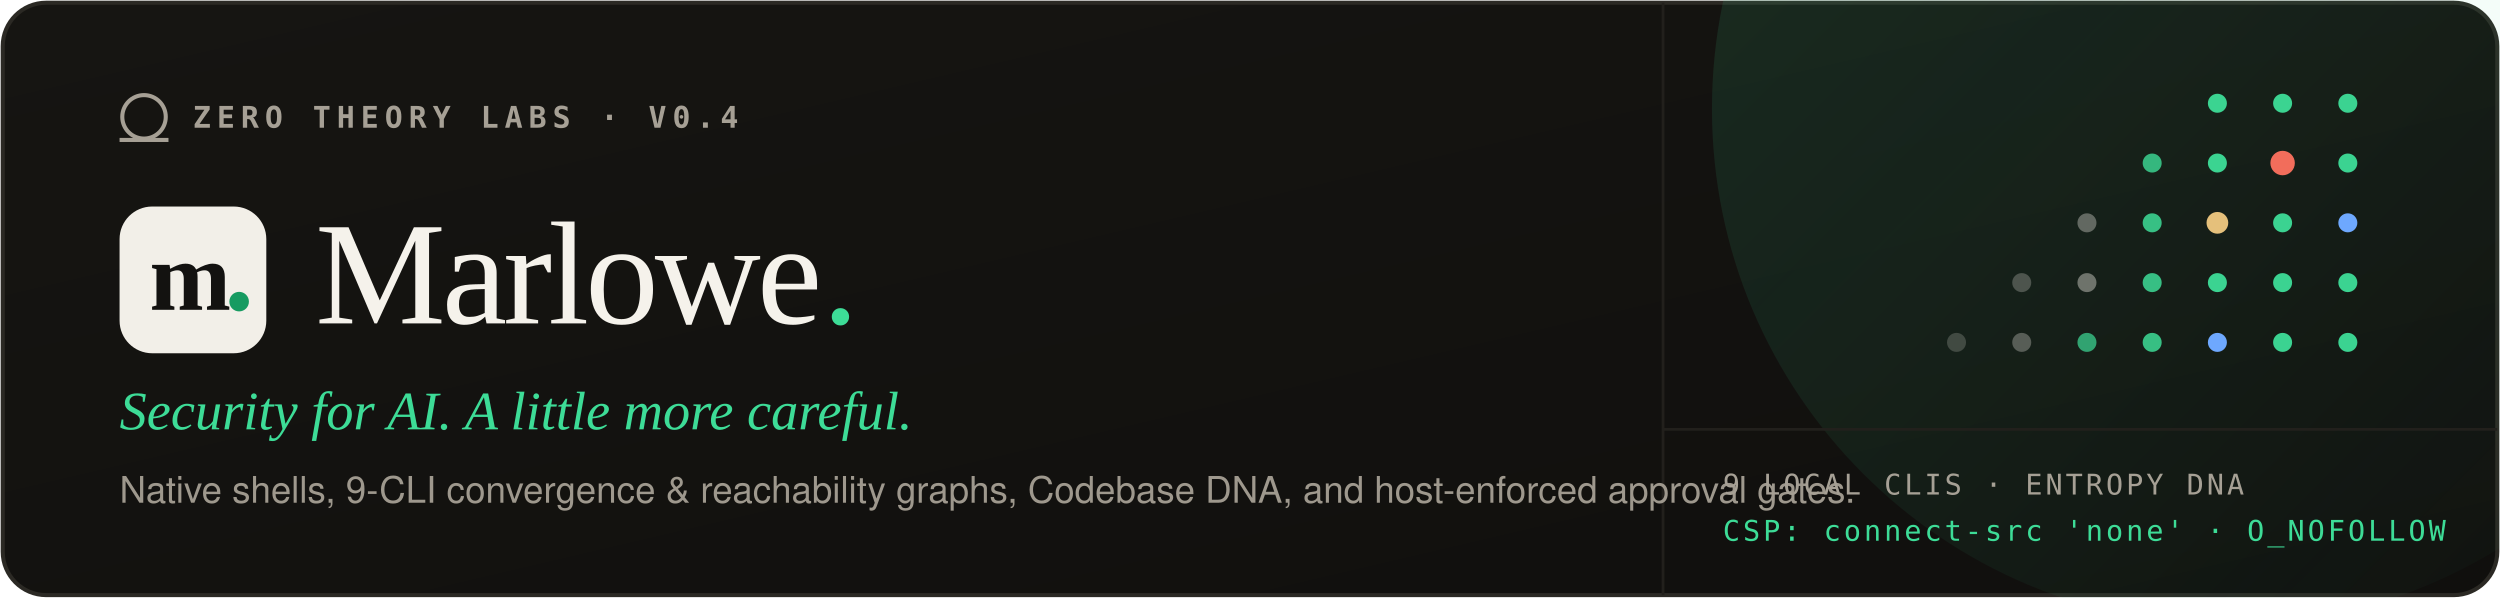
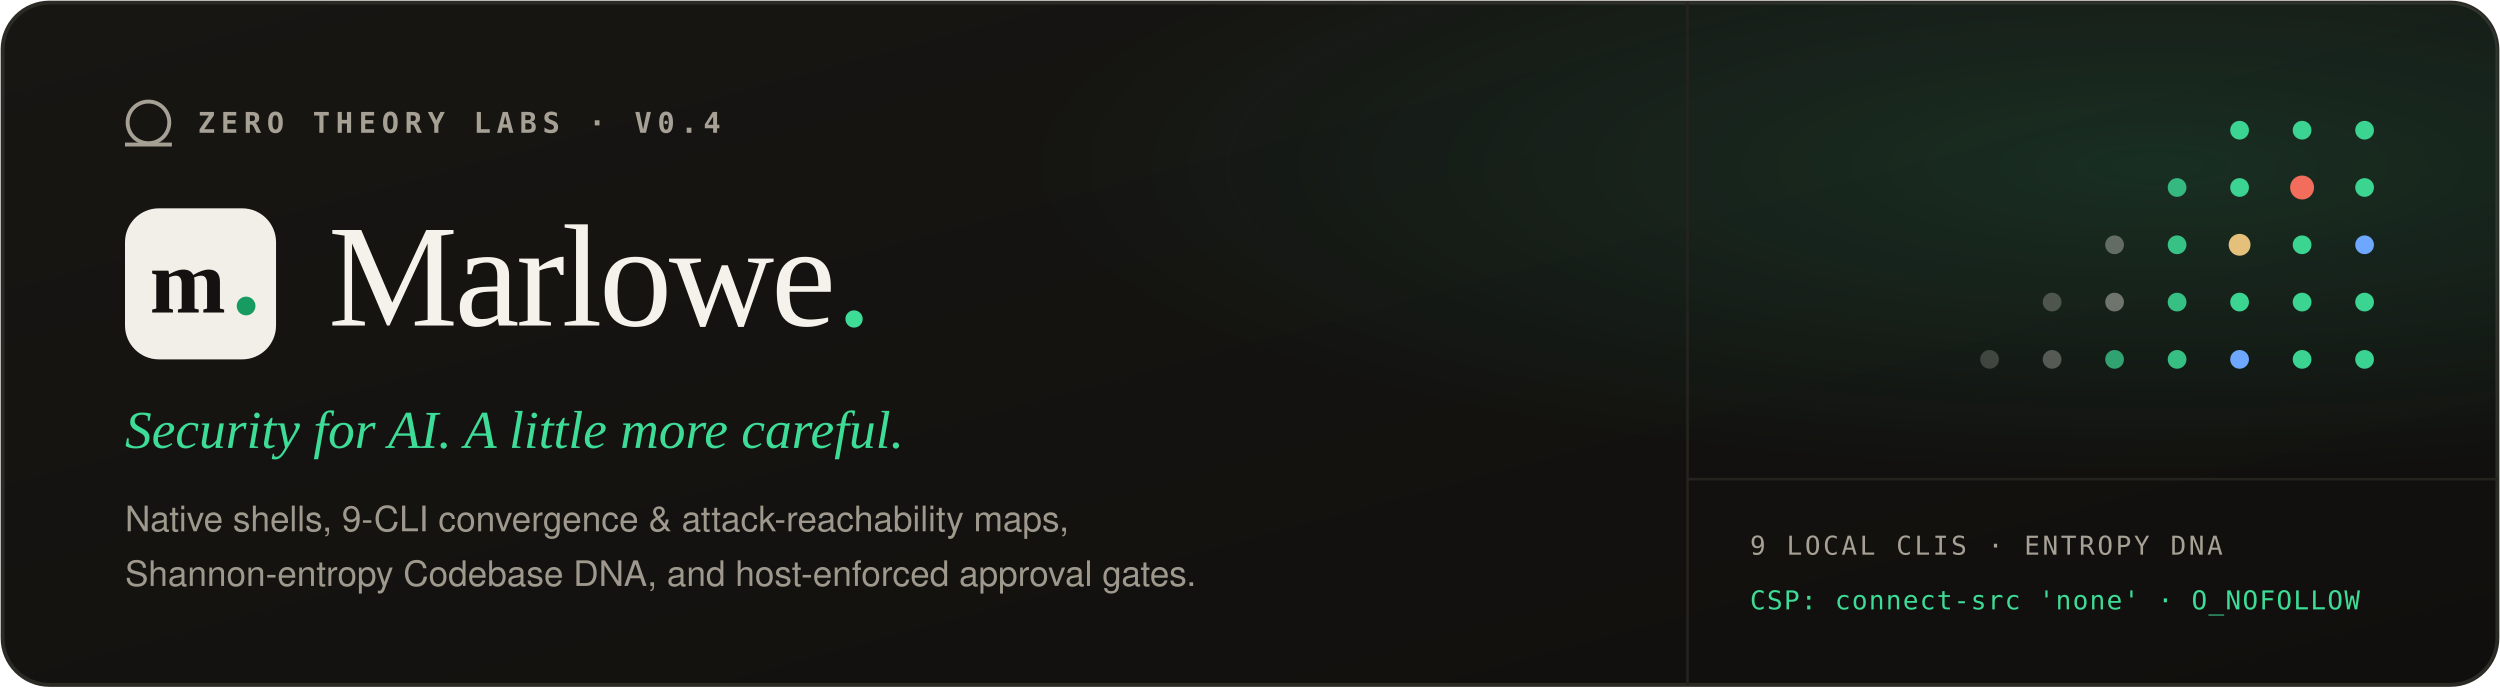
- <svg xmlns="http://www.w3.org/2000/svg" viewBox="0 0 920 220" width="920" height="220" role="img" aria-label="Marlowe. — Security for AI. By Zero Theory Labs.">
+ <svg xmlns="http://www.w3.org/2000/svg" viewBox="0 0 960 264" width="960" height="264" role="img" aria-label="Marlowe. — Security for AI. By Zero Theory Labs.">
  <defs>
    <linearGradient id="bg" x1="0" y1="0" x2="1" y2="1">
-       <stop offset="0%" stop-color="#161512" />
+       <stop offset="0%" stop-color="#171613" />
      <stop offset="100%" stop-color="#100f0d" />
    </linearGradient>
-     <linearGradient id="mintGlow" x1="0" y1="0" x2="1" y2="1">
+     <radialGradient id="mintGlow" cx="0.86" cy="0.24" r="0.45">
      <stop offset="0%" stop-color="#3ddc97" stop-opacity="0.14" />
      <stop offset="100%" stop-color="#3ddc97" stop-opacity="0" />
-     </linearGradient>
+     </radialGradient>
+     <clipPath id="leftCol">
+       <rect x="0" y="0" width="628" height="264" />
+     </clipPath>
  </defs>
-   <rect x="1" y="1" width="918" height="218" rx="16" fill="url(#bg)" stroke="#2b2924" stroke-width="1.5" />
-   <circle cx="820" cy="40" r="190" fill="url(#mintGlow)" />
-   <line x1="612" y1="1" x2="612" y2="219" stroke="#22201c" stroke-width="1" />
-   <line x1="612" y1="158" x2="919" y2="158" stroke="#22201c" stroke-width="1" />
-   <g transform="translate(44, 34)">
-     <circle cx="9" cy="9" r="8" fill="none" stroke="#a6a095" stroke-width="1.5" />
-     <line x1="0" y1="17.5" x2="18" y2="17.5" stroke="#a6a095" stroke-width="1.5" />
-     <text x="27" y="13" fill="#a6a095" font-family="ui-monospace, SFMono-Regular, Menlo, Monaco, Consolas, monospace" font-size="11" font-weight="600" letter-spacing="2.2">ZERO THEORY LABS  ·  V0.4</text>
+   <rect x="1" y="1" width="958" height="262" rx="18" fill="url(#bg)" stroke="#2c2a25" stroke-width="1.5" />
+   <rect x="1" y="1" width="958" height="262" rx="18" fill="url(#mintGlow)" />
+   <line x1="648" y1="1" x2="648" y2="263" stroke="#25231e" stroke-width="1" />
+   <line x1="648" y1="184" x2="959" y2="184" stroke="#25231e" stroke-width="1" />
+   <g clip-path="url(#leftCol)">
+     <g transform="translate(48, 38)">
+       <circle cx="9" cy="9" r="8" fill="none" stroke="#a6a095" stroke-width="1.5" />
+       <line x1="0" y1="17.5" x2="18" y2="17.5" stroke="#a6a095" stroke-width="1.5" />
+       <text x="28" y="13" fill="#a6a095" font-family="ui-monospace, SFMono-Regular, Menlo, Monaco, Consolas, monospace" font-size="11" font-weight="600" letter-spacing="2.2">ZERO THEORY LABS  ·  V0.4</text>
+     </g>
+     <g transform="translate(48, 78)">
+       <rect x="0" y="2" width="58" height="58" rx="13" fill="#f2efe8" />
+       <text x="9.5" y="42" fill="#131210" font-family="Georgia, 'Newsreader', 'Times New Roman', serif" font-size="35" font-weight="600">m</text>
+       <circle cx="46.5" cy="39.5" r="3.6" fill="#179b61" />
+       <text x="78" y="47" fill="#f5f2eb" font-family="Georgia, 'Newsreader', 'Times New Roman', serif" font-size="56" font-weight="500" letter-spacing="-1.2">Marlowe<tspan fill="#3ddc97">.</tspan>
+       </text>
+     </g>
+     <text x="48" y="172" fill="#3ddc97" font-family="Georgia, 'Newsreader', 'Times New Roman', serif" font-size="20.5" font-style="italic">Security for AI. A little more careful.</text>
+     <text x="48" y="204" fill="#9e988d" font-family="-apple-system, BlinkMacSystemFont, 'Segoe UI', Helvetica, Arial, sans-serif" font-size="13.5">Native shells, 9-CLI convergence &amp; attack-reachability maps,</text>
+     <text x="48" y="225" fill="#9e988d" font-family="-apple-system, BlinkMacSystemFont, 'Segoe UI', Helvetica, Arial, sans-serif" font-size="13.5">Shannon-entropy Codebase DNA, and host-enforced approval gates.</text>
  </g>
-   <g transform="translate(44, 72)">
-     <rect x="0" y="4" width="54" height="54" rx="12" fill="#f2efe8" />
-     <text x="11" y="42" fill="#131210" font-family="Georgia, 'Newsreader', 'Times New Roman', serif" font-size="36" font-weight="600" letter-spacing="-1">m</text>
-     <circle cx="44" cy="39" r="3.6" fill="#179b61" />
-     <text x="72" y="47" fill="#f5f2eb" font-family="Georgia, 'Newsreader', 'Times New Roman', serif" font-size="54" font-weight="500" letter-spacing="-1.4">Marlowe<tspan fill="#3ddc97">.</tspan>
-     </text>
+   <g transform="translate(692, 42)">
+     <circle cx="168" cy="8" r="3.6" fill="#3ddc97" opacity="0.95" />
+     <circle cx="192" cy="8" r="3.6" fill="#3ddc97" opacity="0.95" />
+     <circle cx="216" cy="8" r="3.6" fill="#3ddc97" opacity="0.95" />
+     <circle cx="144" cy="30" r="3.6" fill="#3ddc97" opacity="0.8" />
+     <circle cx="168" cy="30" r="3.6" fill="#3ddc97" opacity="0.95" />
+     <circle cx="192" cy="30" r="4.6" fill="#f26d5b" />
+     <circle cx="216" cy="30" r="3.6" fill="#3ddc97" opacity="0.95" />
+     <circle cx="120" cy="52" r="3.6" fill="#f2efe8" opacity="0.35" />
+     <circle cx="144" cy="52" r="3.6" fill="#3ddc97" opacity="0.85" />
+     <circle cx="168" cy="52" r="4.2" fill="#e5c07b" />
+     <circle cx="192" cy="52" r="3.6" fill="#3ddc97" opacity="0.95" />
+     <circle cx="216" cy="52" r="3.6" fill="#6ea8fe" />
+     <circle cx="96" cy="74" r="3.6" fill="#f2efe8" opacity="0.25" />
+     <circle cx="120" cy="74" r="3.6" fill="#f2efe8" opacity="0.4" />
+     <circle cx="144" cy="74" r="3.6" fill="#3ddc97" opacity="0.85" />
+     <circle cx="168" cy="74" r="3.6" fill="#3ddc97" opacity="0.95" />
+     <circle cx="192" cy="74" r="3.6" fill="#3ddc97" opacity="0.95" />
+     <circle cx="216" cy="74" r="3.6" fill="#3ddc97" opacity="0.95" />
+     <circle cx="72" cy="96" r="3.6" fill="#f2efe8" opacity="0.2" />
+     <circle cx="96" cy="96" r="3.6" fill="#f2efe8" opacity="0.3" />
+     <circle cx="120" cy="96" r="3.6" fill="#3ddc97" opacity="0.7" />
+     <circle cx="144" cy="96" r="3.6" fill="#3ddc97" opacity="0.85" />
+     <circle cx="168" cy="96" r="3.6" fill="#6ea8fe" />
+     <circle cx="192" cy="96" r="3.6" fill="#3ddc97" opacity="0.95" />
+     <circle cx="216" cy="96" r="3.6" fill="#3ddc97" opacity="0.95" />
  </g>
-   <text x="44" y="158" fill="#3ddc97" font-family="Georgia, 'Newsreader', 'Times New Roman', serif" font-size="20" font-style="italic">Security for AI. A little more careful.</text>
-   <text x="44" y="185" fill="#9e988d" font-family="-apple-system, BlinkMacSystemFont, 'Segoe UI', Helvetica, Arial, sans-serif" font-size="13.5">Native shells, 9-CLI convergence &amp; reachability graphs, Codebase DNA, and host-enforced approval gates.</text>
-   <g transform="translate(648, 30)">
-     <circle cx="168" cy="8" r="3.5" fill="#3ddc97" opacity="0.95" />
-     <circle cx="192" cy="8" r="3.5" fill="#3ddc97" opacity="0.95" />
-     <circle cx="216" cy="8" r="3.5" fill="#3ddc97" opacity="0.95" />
-     <circle cx="144" cy="30" r="3.5" fill="#3ddc97" opacity="0.8" />
-     <circle cx="168" cy="30" r="3.5" fill="#3ddc97" opacity="0.95" />
-     <circle cx="192" cy="30" r="4.5" fill="#f26d5b" />
-     <circle cx="216" cy="30" r="3.5" fill="#3ddc97" opacity="0.95" />
-     <circle cx="120" cy="52" r="3.5" fill="#f2efe8" opacity="0.35" />
-     <circle cx="144" cy="52" r="3.5" fill="#3ddc97" opacity="0.85" />
-     <circle cx="168" cy="52" r="4" fill="#e5c07b" />
-     <circle cx="192" cy="52" r="3.5" fill="#3ddc97" opacity="0.95" />
-     <circle cx="216" cy="52" r="3.5" fill="#6ea8fe" />
-     <circle cx="96" cy="74" r="3.5" fill="#f2efe8" opacity="0.25" />
-     <circle cx="120" cy="74" r="3.5" fill="#f2efe8" opacity="0.4" />
-     <circle cx="144" cy="74" r="3.5" fill="#3ddc97" opacity="0.85" />
-     <circle cx="168" cy="74" r="3.5" fill="#3ddc97" opacity="0.95" />
-     <circle cx="192" cy="74" r="3.5" fill="#3ddc97" opacity="0.95" />
-     <circle cx="216" cy="74" r="3.5" fill="#3ddc97" opacity="0.95" />
-     <circle cx="72" cy="96" r="3.5" fill="#f2efe8" opacity="0.2" />
-     <circle cx="96" cy="96" r="3.5" fill="#f2efe8" opacity="0.3" />
-     <circle cx="120" cy="96" r="3.5" fill="#3ddc97" opacity="0.7" />
-     <circle cx="144" cy="96" r="3.5" fill="#3ddc97" opacity="0.85" />
-     <circle cx="168" cy="96" r="3.5" fill="#6ea8fe" />
-     <circle cx="192" cy="96" r="3.5" fill="#3ddc97" opacity="0.95" />
-     <circle cx="216" cy="96" r="3.5" fill="#3ddc97" opacity="0.95" />
-   </g>
-   <text x="634" y="182" fill="#a6a095" font-family="ui-monospace, SFMono-Regular, Menlo, Monaco, Consolas, monospace" font-size="10.5" letter-spacing="1.1">9 LOCAL CLIS · ENTROPY DNA</text>
-   <text x="634" y="199" fill="#3ddc97" font-family="ui-monospace, SFMono-Regular, Menlo, Monaco, Consolas, monospace" font-size="10.5" letter-spacing="1.1">CSP: connect-src 'none' · O_NOFOLLOW</text>
+   <text x="672" y="213" fill="#a6a095" font-family="ui-monospace, SFMono-Regular, Menlo, Monaco, Consolas, monospace" font-size="10" letter-spacing="1.0">9 LOCAL CLIS · ENTROPY DNA</text>
+   <text x="672" y="234" fill="#3ddc97" font-family="ui-monospace, SFMono-Regular, Menlo, Monaco, Consolas, monospace" font-size="10" letter-spacing="0.5">CSP: connect-src 'none' · O_NOFOLLOW</text>
</svg>
